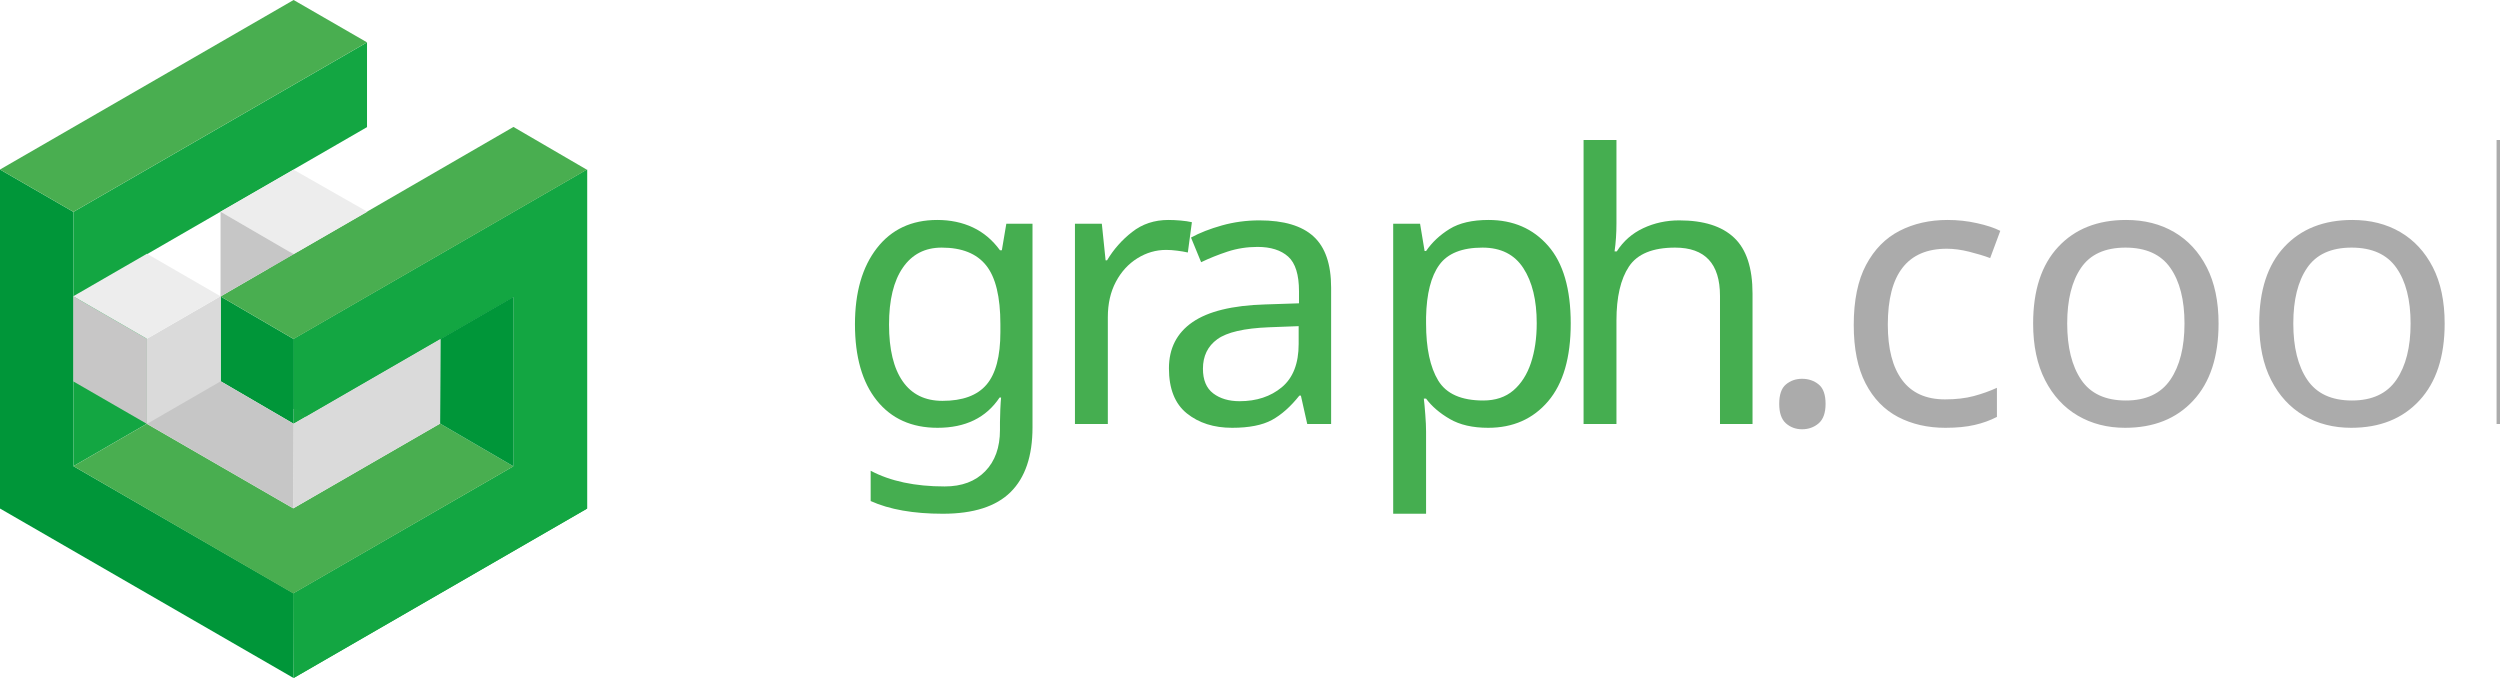
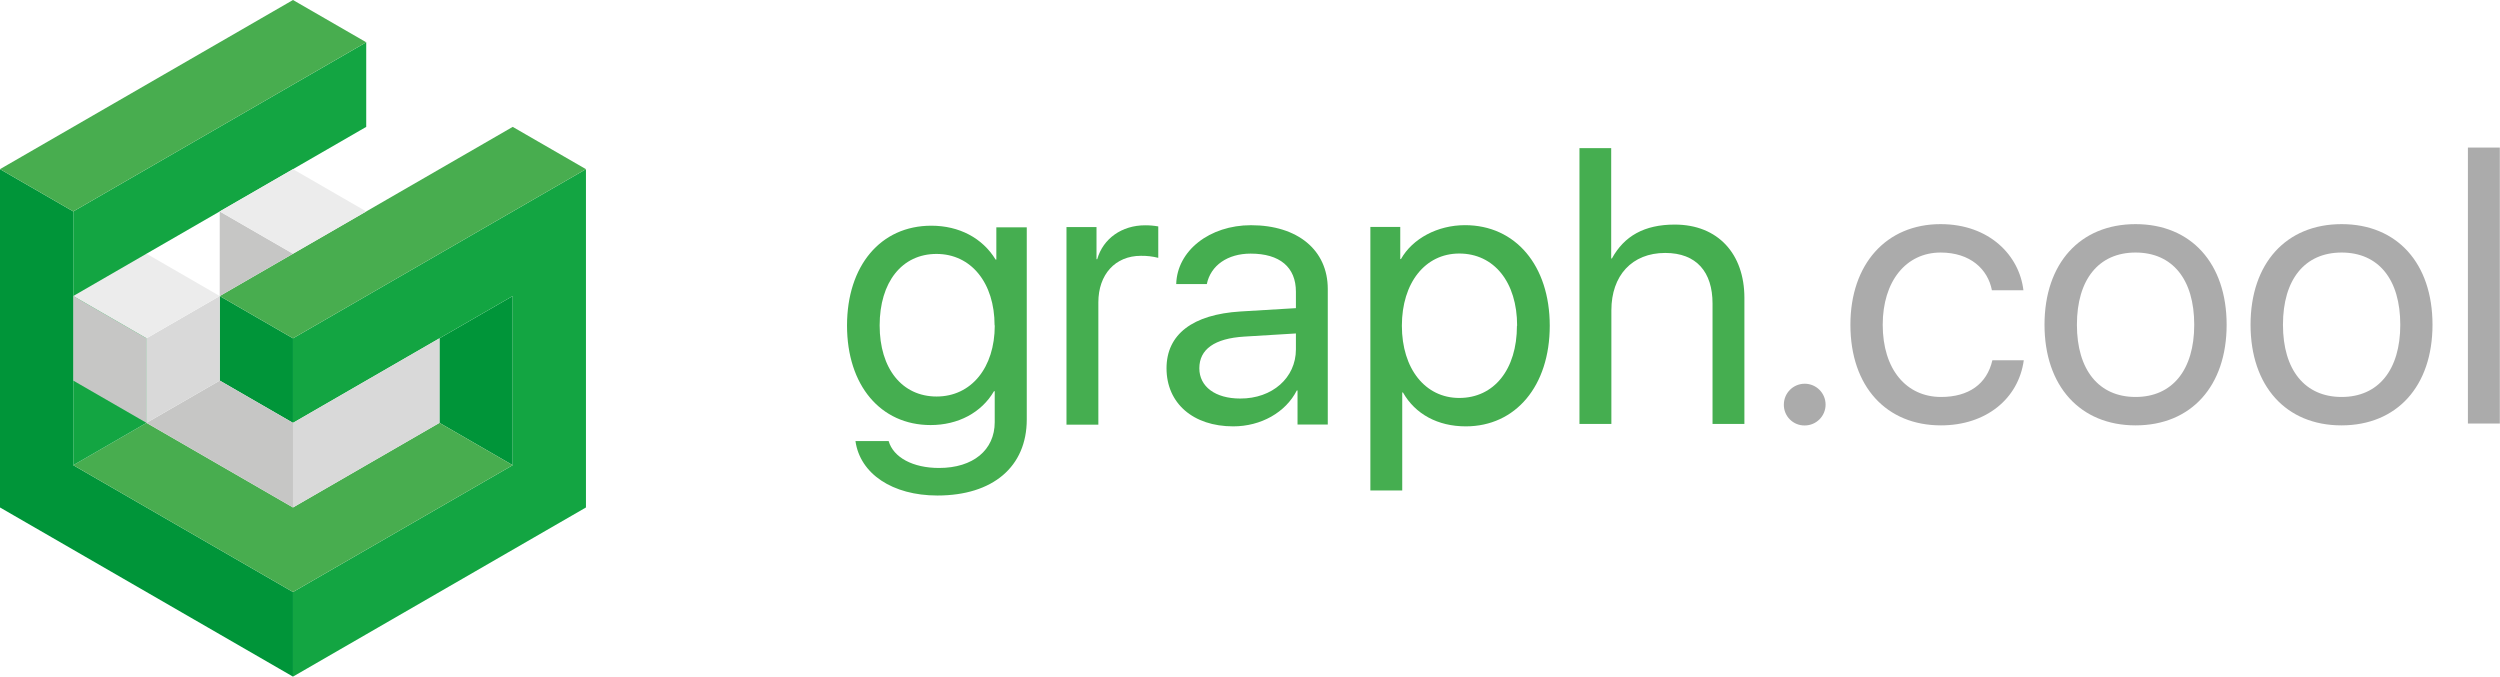
- <svg xmlns="http://www.w3.org/2000/svg" id="Layer_1" data-name="Layer 1" viewBox="0 0 559.51 151.75">
+ <svg xmlns="http://www.w3.org/2000/svg" id="Layer_1" data-name="Layer 1" viewBox="0 0 557.04 150.76">
  <defs>
-     <style>.cls-1{font-size:83.64px;fill:#45ae50;font-family:SF UI Display;}.cls-2{letter-spacing:-1px;}.cls-3,.cls-4{fill:#ababab;}.cls-3{letter-spacing:-2px;}.cls-5{fill:#dadada;}.cls-6{fill:#009639;}.cls-7{fill:#13a642;}.cls-8{fill:#18a743;}.cls-9{fill:#49ae50;}.cls-10{fill:#ededed;}.cls-11{fill:#c6c6c6;}.cls-12{fill:#c7c6c6;}</style>
+     <style>.cls-1{isolation:isolate;}.cls-2{fill:#45ae50;}.cls-3{fill:#ababab;}.cls-4{fill:#009539;}.cls-5{fill:#13a542;}.cls-6{fill:#48ad4f;}.cls-7{fill:#c6c6c5;}.cls-8{fill:#d9d9d9;}.cls-9{fill:#ececec;}</style>
  </defs>
-   <text class="cls-1" transform="translate(186.75 94.9)">g<tspan class="cls-2" x="46.72" y="0">r</tspan>
-     <tspan x="71.02" y="0">ap</tspan>
-     <tspan x="160.55" y="0">h</tspan>
-     <tspan class="cls-3" x="205.43" y="0">.</tspan>
-     <tspan class="cls-4" x="223.53" y="0">cool</tspan>
-   </text>
-   <polygon class="cls-5" points="60.05 59.33 66.78 55.44 66.78 63.22 60.05 67.1 60.05 59.33" />
-   <polyline class="cls-6" points="65.71 151.75 65.71 132.78 16.43 104.33 16.43 47.42 0 37.94 0 113.81" />
-   <polygon class="cls-7" points="16.43 47.42 82.14 9.48 82.14 28.45 32.85 56.91 32.85 94.84 16.43 104.33 16.43 47.42" />
-   <polyline class="cls-8" points="65.71 132.78 114.99 104.33 114.99 66.39 65.71 94.84 65.71 75.87 131.42 37.94 131.42 113.81 66.97 151.02 65.78 151.7" />
-   <path class="cls-7" d="M65.63,75.92V91.51a3.34,3.34,0,0,1,2.32,1,2.47,2.47,0,0,1,.54.77l46.42-26.8v37.94L65.63,132.82l0.08,18.92,1.18-.68,64.45-37.21V38Z" />
-   <polygon class="cls-6" points="65.71 75.87 49.36 66.34 49.36 85.31 65.71 94.84 65.71 75.87" />
-   <polygon class="cls-9" points="32.85 94.84 65.63 113.77 98.49 94.8 114.91 104.37 65.63 132.82 16.43 104.33 32.85 94.84" />
-   <polygon class="cls-9" points="82.14 9.48 65.71 0 0 37.94 16.43 47.42 82.14 9.48" />
-   <polygon class="cls-9" points="49.36 66.34 114.91 28.41 131.34 37.98 65.71 75.87 49.36 66.34" />
-   <polygon class="cls-6" points="98.56 75.87 98.49 94.8 114.91 104.37 114.91 66.43 98.56 75.87" />
-   <polygon class="cls-5" points="98.56 75.87 98.49 94.8 65.63 113.77 65.71 94.84 98.56 75.87" />
-   <polygon class="cls-10" points="49.36 47.38 65.71 56.88 82.21 47.38 65.71 37.98 49.36 47.38" />
-   <polygon class="cls-11" points="49.36 47.38 49.36 66.34 65.71 56.88 49.36 47.38" />
-   <polygon class="cls-10" points="49.36 66.34 32.85 75.87 49.36 85.31 49.36 66.34" />
-   <polygon class="cls-11" points="32.85 75.87 49.36 85.31 65.71 94.84 65.63 113.77 32.85 94.84 32.85 75.87" />
-   <polygon class="cls-12" points="16.39 66.31 16.39 85.35 32.88 94.87 32.88 75.83 16.39 66.31" />
-   <polygon class="cls-5" points="32.88 75.83 49.36 66.31 49.36 85.35 32.88 94.87 32.88 75.83" />
-   <polygon class="cls-10" points="16.39 66.31 32.88 56.79 49.36 66.31 32.88 75.83 16.39 66.31" />
+   <g class="cls-1">
+     <path class="cls-2" d="M190.61,98.27H198c1.06,3.67,5.43,6,11.23,6,7.6,0,12.41-4,12.41-10.21v-6.9h-0.16c-2.78,4.78-8,7.55-14.13,7.55-11.15,0-18.62-8.86-18.62-22.17s7.47-22.25,18.78-22.25c6.21,0,11.39,2.74,14.33,7.55H222V50.66h6.78V93.46c0,10.53-7.55,16.95-19.93,16.95C198.86,110.4,191.63,105.58,190.61,98.27Zm31-25.77c0-9.47-5.23-15.92-12.94-15.92S196,62.87,196,72.51s5,15.84,12.7,15.84S221.65,81.94,221.65,72.51Z" transform="translate(0 0)" />
+   </g>
+   <g class="cls-1">
+     <path class="cls-2" d="M237.62,50.6h6.7v7.15h0.16c1.31-4.61,5.51-7.55,10.66-7.55a16,16,0,0,1,2.94.25v7A14.82,14.82,0,0,0,254.2,57c-5.72,0-9.47,4.17-9.47,10.37V94.62h-7.1v-44Z" transform="translate(0 0)" />
+   </g>
+   <g class="cls-1">
+     <path class="cls-2" d="M259.92,82.06c0-7.55,5.8-12,16.5-12.66l12.33-.74V65c0-5.47-3.59-8.49-10.09-8.49-5.1,0-8.9,2.61-9.76,6.78h-6.82c0.2-7.43,7.43-13.11,16.66-13.11,10.41,0,17.11,5.55,17.11,14.21V94.59h-6.74V87h-0.16c-2.49,4.9-8,8-14.17,8C265.84,95,259.92,89.85,259.92,82.06Zm28.83-4.21V74.3L277.23,75c-6.61.41-10,2.82-10,7.06,0,4.08,3.55,6.74,9.11,6.74C283.48,88.83,288.75,84.18,288.75,77.85Z" transform="translate(0 0)" />
+     <path class="cls-2" d="M345.31,72.58C345.31,86,337.71,95,326.6,95c-6.25,0-11.27-2.74-14-7.55h-0.16v21.84h-7.1V50.57H312v7.15h0.16c2.57-4.57,8.17-7.55,14.25-7.55C337.67,50.16,345.31,59.15,345.31,72.58Zm-7.27,0c0-9.72-5.15-16.09-12.9-16.09-7.59,0-12.78,6.53-12.78,16.09s5.19,16.09,12.78,16.09C332.89,88.67,338,82.34,338,72.58Z" transform="translate(0 0)" />
+   </g>
+   <g class="cls-1">
+     <path class="cls-2" d="M351.86,33H359V57.59h0.16c2.74-5,7.23-7.55,14-7.55,9.64,0,15.52,6.53,15.52,16.33V94.46h-7.1V67.63c0-7-3.55-11.27-10.54-11.27-7.43,0-12,5.06-12,12.78V94.46h-7.11V33Z" transform="translate(0 0)" />
+   </g>
+   <g class="cls-1">
+     <path class="cls-3" d="M397.47,90.15a4.65,4.65,0,1,1,4.65,4.65A4.58,4.58,0,0,1,397.47,90.15Z" transform="translate(0 0)" />
+   </g>
+   <g class="cls-1">
+     <path class="cls-3" d="M443.83,64.68c-0.9-4.7-4.82-8.41-11.43-8.41-7.68,0-12.9,6.37-12.9,16.09,0,10,5.31,16.09,13,16.09,6.13,0,10.21-2.86,11.43-8.17h7c-1.18,8.57-8.41,14.5-18.46,14.5-12.09,0-20.17-8.57-20.17-22.42,0-13.52,8-22.42,20.09-22.42,10.9,0,17.56,7,18.46,14.74h-7Z" transform="translate(0 0)" />
+     <path class="cls-3" d="M455.55,72.36c0-13.68,7.92-22.42,20.29-22.42s20.29,8.74,20.29,22.42-7.92,22.42-20.29,22.42S455.55,86,455.55,72.36Zm33.36,0c0-10.13-4.86-16.09-13.07-16.09s-13.07,6-13.07,16.09,4.9,16.09,13.07,16.09S488.91,82.45,488.91,72.36Z" transform="translate(0 0)" />
+     <path class="cls-3" d="M501.46,72.36c0-13.68,7.92-22.42,20.29-22.42S542,58.68,542,72.36s-7.92,22.42-20.29,22.42S501.46,86,501.46,72.36Zm33.36,0c0-10.13-4.86-16.09-13.07-16.09s-13.07,6-13.07,16.09,4.9,16.09,13.07,16.09S534.82,82.45,534.82,72.36Z" transform="translate(0 0)" />
+     <path class="cls-3" d="M549.93,32.88H557V94.37h-7.11V32.88Z" transform="translate(0 0)" />
+   </g>
+   <polygon class="cls-4" points="65.28 131.91 16.32 103.65 16.32 47.11 0 37.69 0 113.07 65.28 150.76 65.28 131.91" />
+   <polygon class="cls-4" points="65.28 94.22 65.28 75.38 48.96 65.96 48.96 84.8 65.28 94.22" />
+   <polygon class="cls-4" points="114.24 103.65 97.92 94.22 97.92 75.38 114.24 65.96 114.24 103.65" />
+   <polygon class="cls-5" points="65.28 75.38 130.56 37.69 130.56 113.07 65.28 150.76 65.28 131.91 114.24 103.65 114.24 65.96 65.28 94.22 65.28 75.38" />
+   <polygon class="cls-6" points="32.64 94.22 16.32 103.65 65.28 131.91 114.24 103.65 97.92 94.22 65.28 113.07 32.64 94.22" />
+   <polygon class="cls-5" points="32.64 56.53 81.6 28.27 81.6 9.42 16.32 47.11 16.32 103.65 32.64 94.22 32.64 56.53" />
+   <polygon class="cls-6" points="65.28 0 81.6 9.42 16.32 47.11 0 37.69 65.28 0" />
+   <polygon class="cls-6" points="114.24 28.27 130.56 37.69 65.28 75.38 48.96 65.96 114.24 28.27" />
+   <polygon class="cls-7" points="32.64 94.22 65.28 113.07 65.28 94.22 48.96 84.8 32.64 94.22" />
+   <polygon class="cls-7" points="48.96 47.11 48.96 65.96 65.28 56.53 48.96 47.11" />
+   <polygon class="cls-7" points="16.32 65.96 16.32 84.8 32.64 94.22 32.64 75.38 16.32 65.96" />
+   <polygon class="cls-8" points="65.28 94.22 97.92 75.38 97.92 94.22 65.28 113.07 65.28 94.22" />
+   <polygon class="cls-8" points="32.64 75.38 48.96 65.96 48.96 84.8 32.64 94.22 32.64 75.38" />
+   <polygon class="cls-9" points="16.32 65.96 32.64 56.53 48.96 65.96 32.64 75.38 16.32 65.96" />
+   <polygon class="cls-9" points="48.96 47.11 65.28 37.69 81.6 47.11 65.28 56.53 48.96 47.11" />
</svg>
